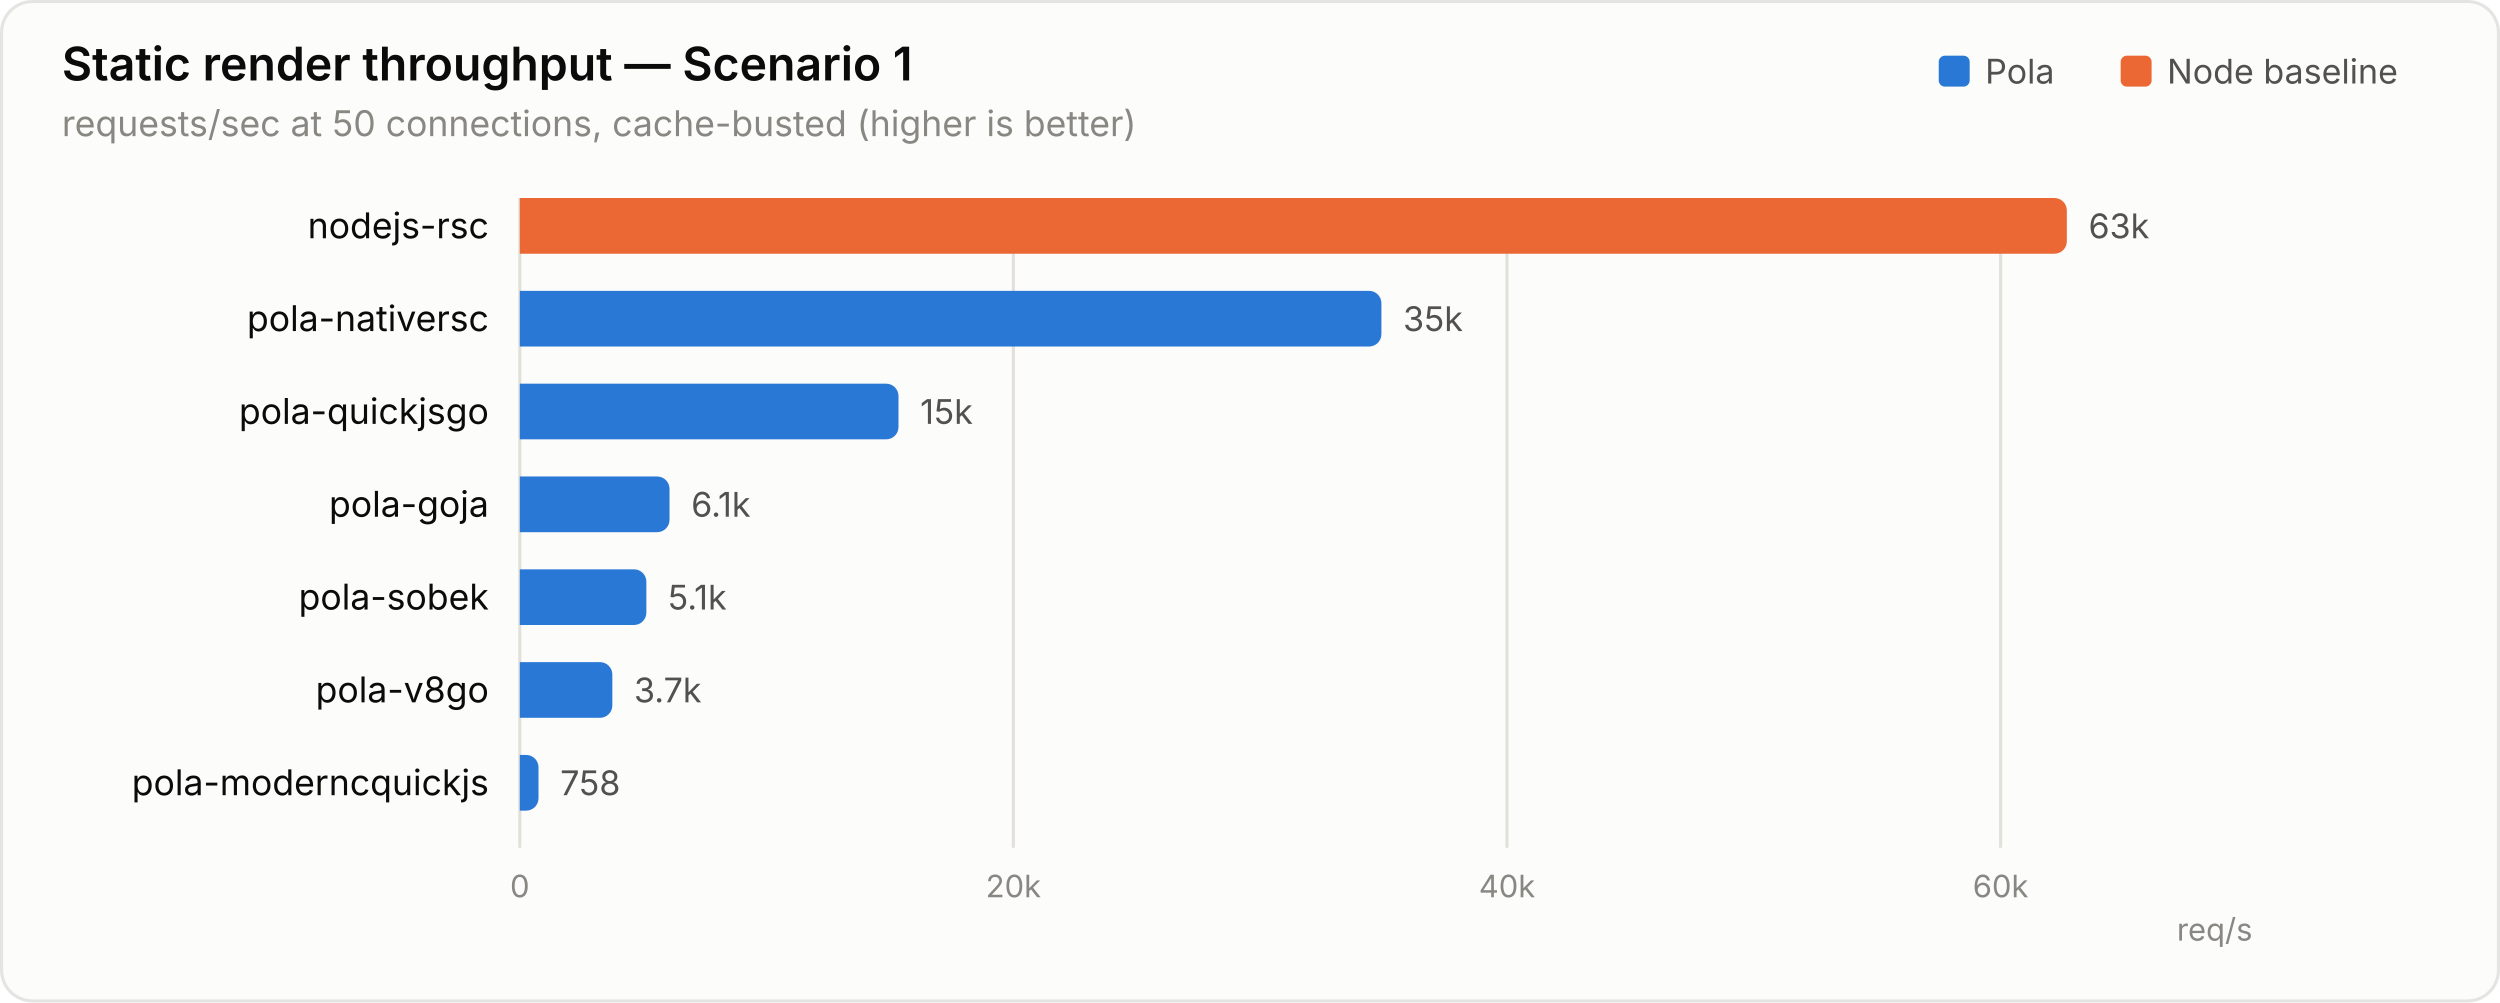
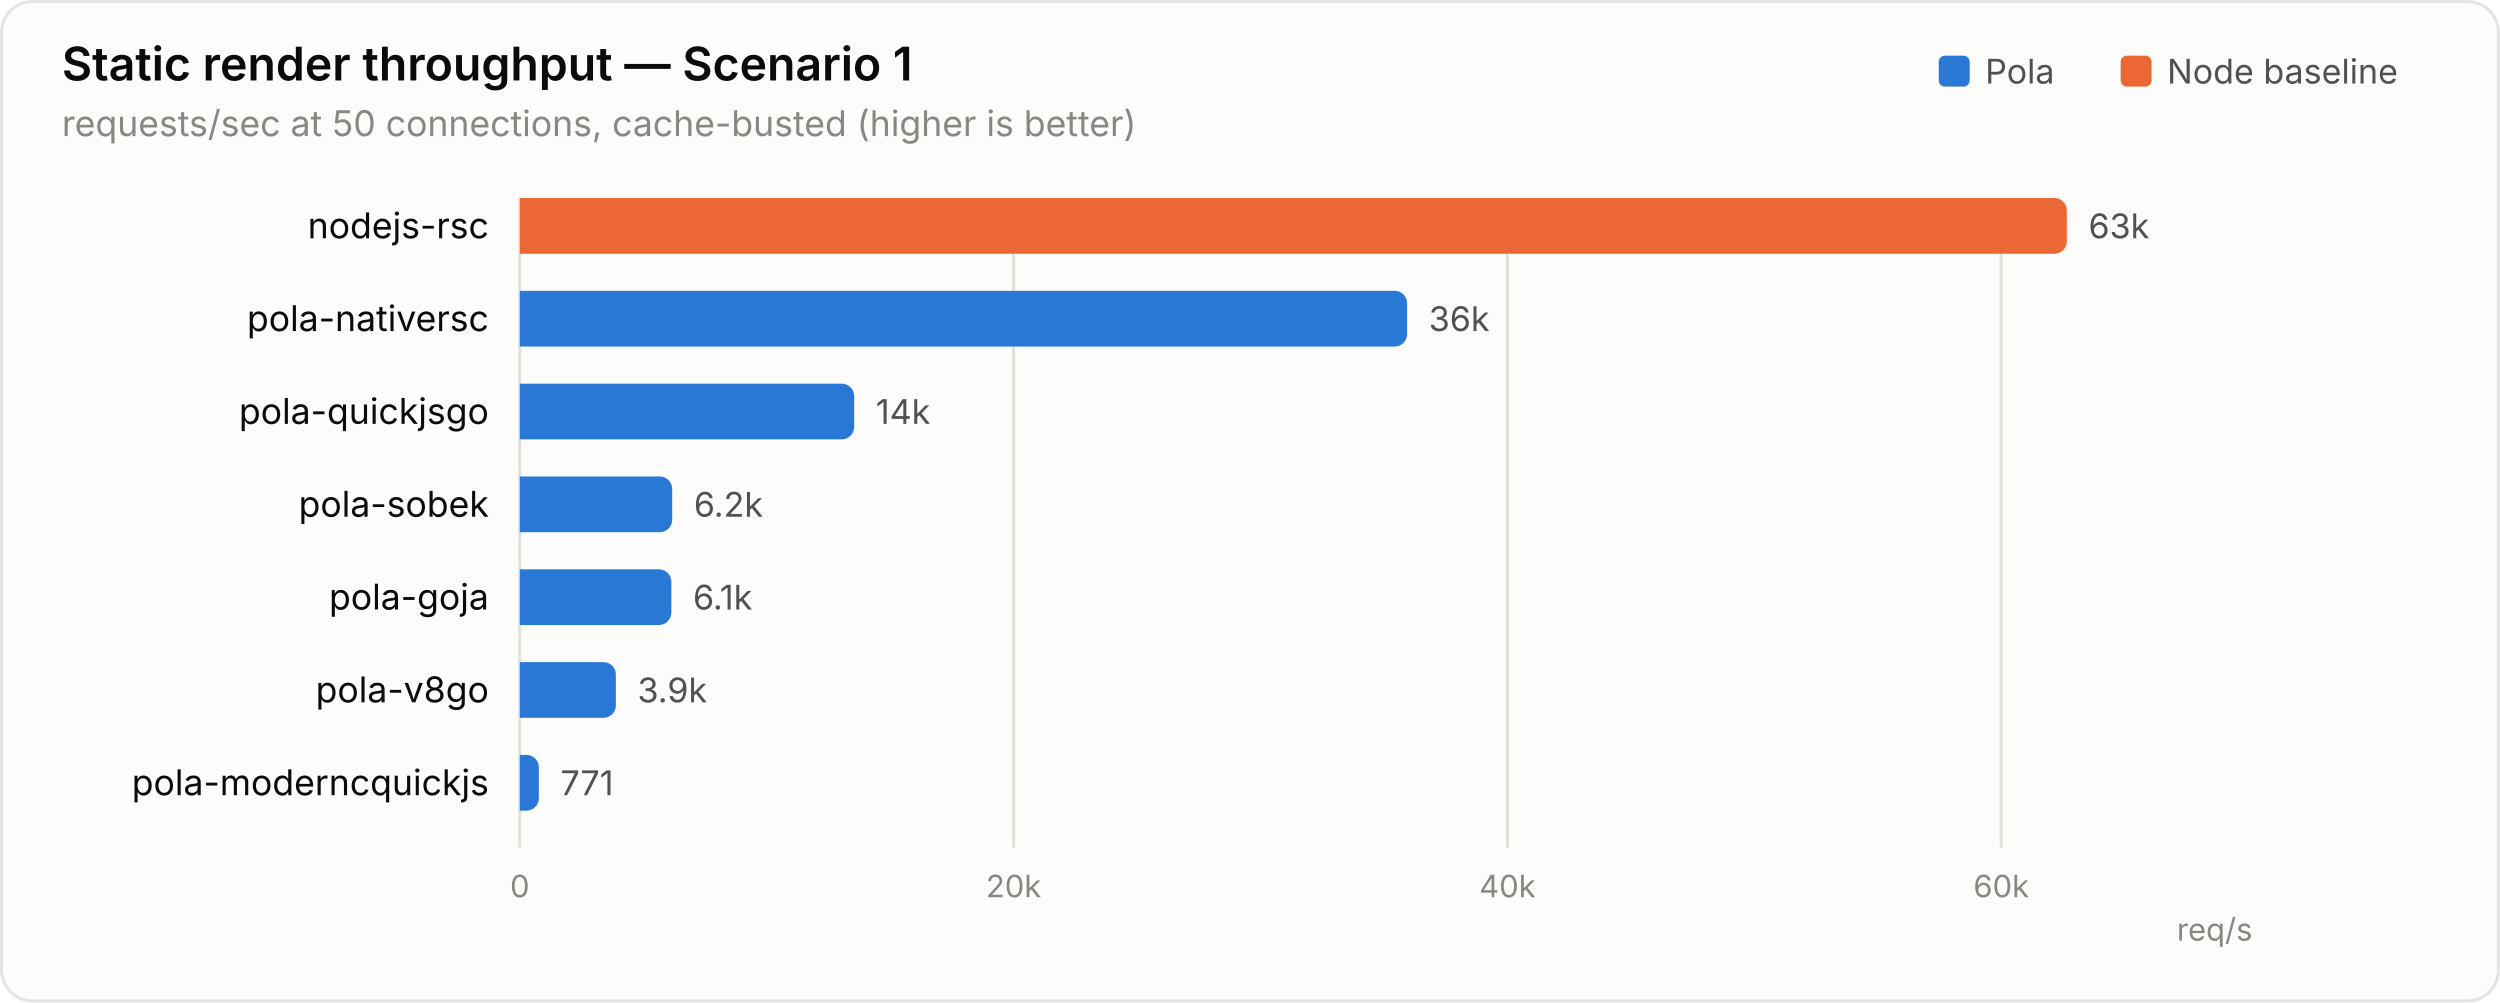
<svg xmlns="http://www.w3.org/2000/svg" width="808" height="324" viewBox="0 0 808 324" font-family="system-ui, -apple-system, &quot;Segoe UI&quot;, sans-serif">
  <rect x="0" y="0" width="808" height="324" rx="10" fill="#fcfcfb" />
  <rect x="0.5" y="0.5" width="807" height="323" rx="10" fill="none" stroke="rgba(11,11,11,0.10)" />
  <text x="20" y="26" font-size="15" font-weight="600" fill="#0b0b0b">Static render throughput — Scenario 1</text>
  <text x="20" y="44" font-size="11.5" fill="#898781">requests/sec at 50 connections, cache-busted (higher is better)</text>
  <g>
    <rect x="685.4" y="18" width="10" height="10" rx="2" fill="#eb6834" />
    <text x="700.4" y="27" font-size="11" fill="#52514e">Node baseline</text>
    <rect x="626.6" y="18" width="10" height="10" rx="2" fill="#2a78d6" />
    <text x="641.6" y="27" font-size="11" fill="#52514e">Pola</text>
  </g>
  <g transform="translate(20,64)">
    <defs>
      <pattern id="hatch" width="6" height="6" patternTransform="rotate(45)" patternUnits="userSpaceOnUse">
        <rect width="6" height="6" fill="#fcfcfb" />
        <line x1="0" y1="0" x2="0" y2="6" stroke="#898781" stroke-width="2" />
      </pattern>
    </defs>
    <line x1="148" y1="0" x2="148" y2="210" stroke="#e1e0d9" />
    <text x="148" y="226" font-size="10" fill="#898781" text-anchor="middle" font-variant-numeric="tabular-nums">0</text>
-     <line x1="307.531" y1="0" x2="307.531" y2="210" stroke="#e1e0d9" />
-     <text x="307.531" y="226" font-size="10" fill="#898781" text-anchor="middle" font-variant-numeric="tabular-nums">20k</text>
-     <line x1="467.063" y1="0" x2="467.063" y2="210" stroke="#e1e0d9" />
-     <text x="467.063" y="226" font-size="10" fill="#898781" text-anchor="middle" font-variant-numeric="tabular-nums">40k</text>
-     <line x1="626.594" y1="0" x2="626.594" y2="210" stroke="#e1e0d9" />
-     <text x="626.594" y="226" font-size="10" fill="#898781" text-anchor="middle" font-variant-numeric="tabular-nums">60k</text>
+     <line x1="307.598" y1="0" x2="307.598" y2="210" stroke="#e1e0d9" />
+     <text x="307.598" y="226" font-size="10" fill="#898781" text-anchor="middle" font-variant-numeric="tabular-nums">20k</text>
+     <line x1="467.196" y1="0" x2="467.196" y2="210" stroke="#e1e0d9" />
+     <text x="467.196" y="226" font-size="10" fill="#898781" text-anchor="middle" font-variant-numeric="tabular-nums">40k</text>
+     <line x1="626.794" y1="0" x2="626.794" y2="210" stroke="#e1e0d9" />
+     <text x="626.794" y="226" font-size="10" fill="#898781" text-anchor="middle" font-variant-numeric="tabular-nums">60k</text>
    <text x="708" y="240" font-size="10" fill="#898781" text-anchor="end">req/s</text>
    <text x="138" y="13" font-size="11.5" fill="#0b0b0b" text-anchor="end">nodejs-rsc</text>
    <path d="M148,0 h496 a4,4 0 0 1 4,4 v10 a4,4 0 0 1 -4,4 h-496 Z" fill="#eb6834" />
    <text x="655" y="13" font-size="11" fill="#52514e" font-variant-numeric="tabular-nums">63k</text>
    <text x="138" y="43" font-size="11.5" fill="#0b0b0b" text-anchor="end">pola-nativersc</text>
-     <path d="M148,30 h274.472 a4,4 0 0 1 4,4 v10 a4,4 0 0 1 -4,4 h-274.472 Z" fill="#2a78d6" />
-     <text x="433.472" y="43" font-size="11" fill="#52514e" font-variant-numeric="tabular-nums">35k</text>
+     <path d="M148,30 h282.777 a4,4 0 0 1 4,4 v10 a4,4 0 0 1 -4,4 h-282.777 Z" fill="#2a78d6" />
+     <text x="441.777" y="43" font-size="11" fill="#52514e" font-variant-numeric="tabular-nums">36k</text>
    <text x="138" y="73" font-size="11.5" fill="#0b0b0b" text-anchor="end">pola-quickjsgo</text>
-     <path d="M148,60 h118.396 a4,4 0 0 1 4,4 v10 a4,4 0 0 1 -4,4 h-118.396 Z" fill="#2a78d6" />
-     <text x="277.396" y="73" font-size="11" fill="#52514e" font-variant-numeric="tabular-nums">15k</text>
-     <text x="138" y="103" font-size="11.5" fill="#0b0b0b" text-anchor="end">pola-goja</text>
-     <path d="M148,90 h44.392 a4,4 0 0 1 4,4 v10 a4,4 0 0 1 -4,4 h-44.392 Z" fill="#2a78d6" />
-     <text x="203.392" y="103" font-size="11" fill="#52514e" font-variant-numeric="tabular-nums">6.1k</text>
-     <text x="138" y="133" font-size="11.5" fill="#0b0b0b" text-anchor="end">pola-sobek</text>
-     <path d="M148,120 h36.904 a4,4 0 0 1 4,4 v10 a4,4 0 0 1 -4,4 h-36.904 Z" fill="#2a78d6" />
-     <text x="195.904" y="133" font-size="11" fill="#52514e" font-variant-numeric="tabular-nums">5.1k</text>
+     <path d="M148,60 h104.061 a4,4 0 0 1 4,4 v10 a4,4 0 0 1 -4,4 h-104.061 Z" fill="#2a78d6" />
+     <text x="263.061" y="73" font-size="11" fill="#52514e" font-variant-numeric="tabular-nums">14k</text>
+     <text x="138" y="103" font-size="11.5" fill="#0b0b0b" text-anchor="end">pola-sobek</text>
+     <path d="M148,90 h45.249 a4,4 0 0 1 4,4 v10 a4,4 0 0 1 -4,4 h-45.249 Z" fill="#2a78d6" />
+     <text x="204.249" y="103" font-size="11" fill="#52514e" font-variant-numeric="tabular-nums">6.2k</text>
+     <text x="138" y="133" font-size="11.5" fill="#0b0b0b" text-anchor="end">pola-goja</text>
+     <path d="M148,120 h44.978 a4,4 0 0 1 4,4 v10 a4,4 0 0 1 -4,4 h-44.978 Z" fill="#2a78d6" />
+     <text x="203.978" y="133" font-size="11" fill="#52514e" font-variant-numeric="tabular-nums">6.1k</text>
    <text x="138" y="163" font-size="11.5" fill="#0b0b0b" text-anchor="end">pola-v8go</text>
-     <path d="M148,150 h25.909 a4,4 0 0 1 4,4 v10 a4,4 0 0 1 -4,4 h-25.909 Z" fill="#2a78d6" />
-     <text x="184.909" y="163" font-size="11" fill="#52514e" font-variant-numeric="tabular-nums">3.7k</text>
+     <path d="M148,150 h27.046 a4,4 0 0 1 4,4 v10 a4,4 0 0 1 -4,4 h-27.046 Z" fill="#2a78d6" />
+     <text x="186.046" y="163" font-size="11" fill="#52514e" font-variant-numeric="tabular-nums">3.9k</text>
    <text x="138" y="193" font-size="11.5" fill="#0b0b0b" text-anchor="end">pola-moderncquickjs</text>
-     <path d="M148,180 h2.05 a4,4 0 0 1 4,4 v10 a4,4 0 0 1 -4,4 h-2.05 Z" fill="#2a78d6" />
-     <text x="161.05" y="193" font-size="11" fill="#52514e" font-variant-numeric="tabular-nums">758</text>
+     <path d="M148,180 h2.154 a4,4 0 0 1 4,4 v10 a4,4 0 0 1 -4,4 h-2.154 Z" fill="#2a78d6" />
+     <text x="161.154" y="193" font-size="11" fill="#52514e" font-variant-numeric="tabular-nums">771</text>
  </g>
</svg>
